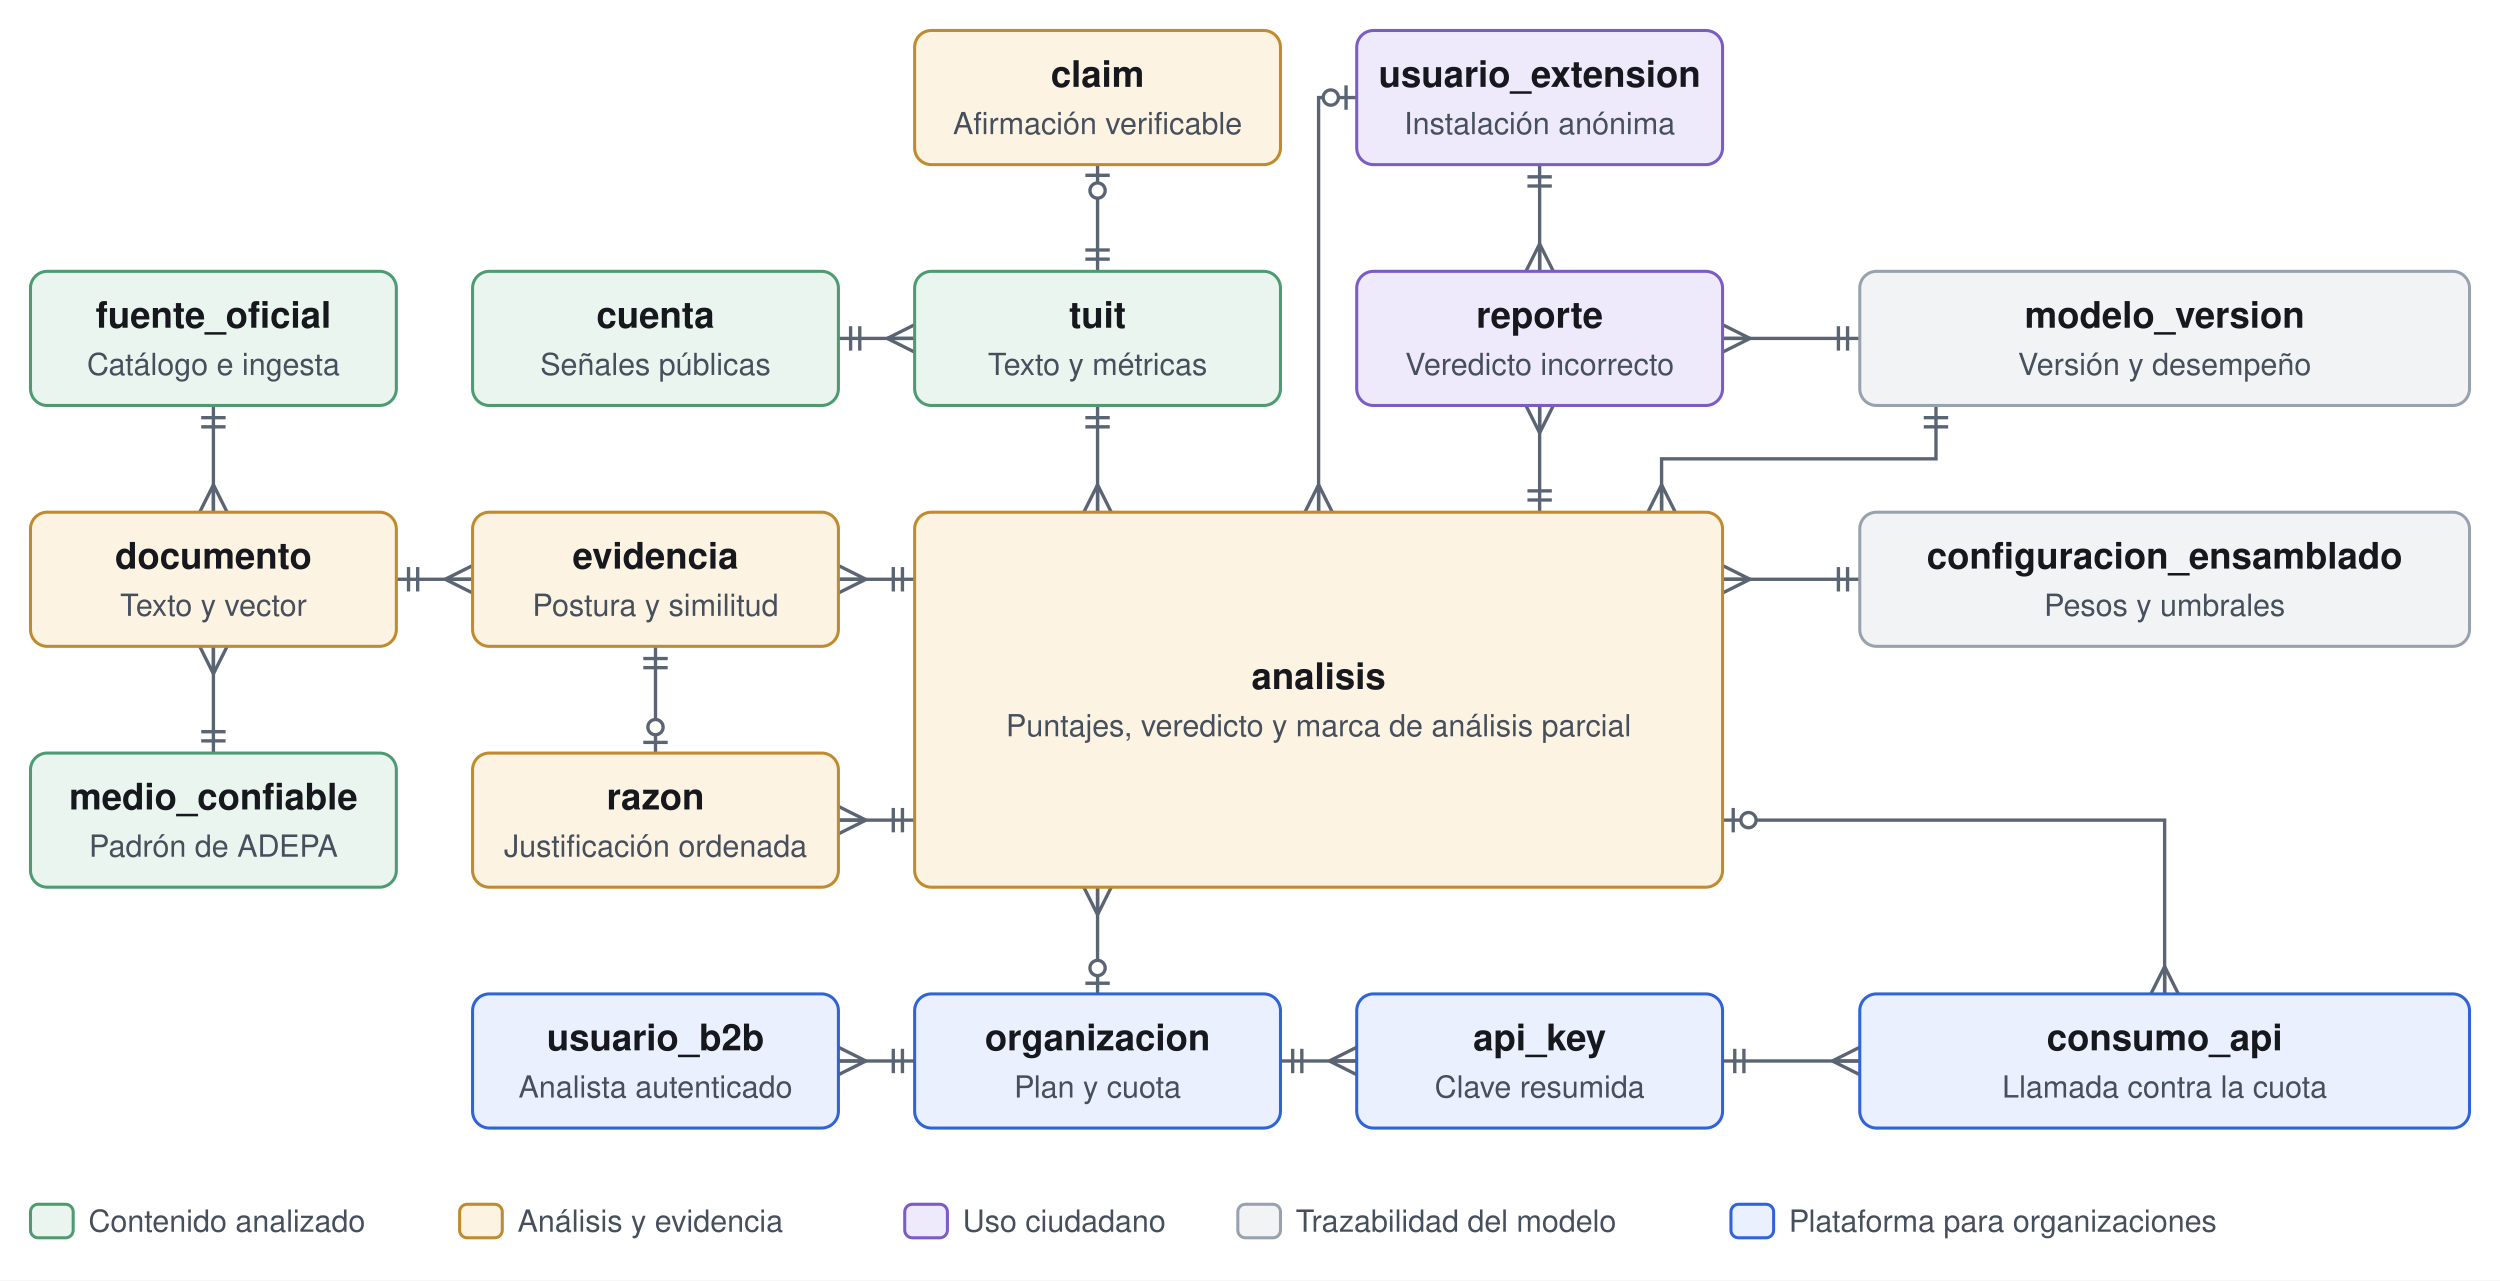
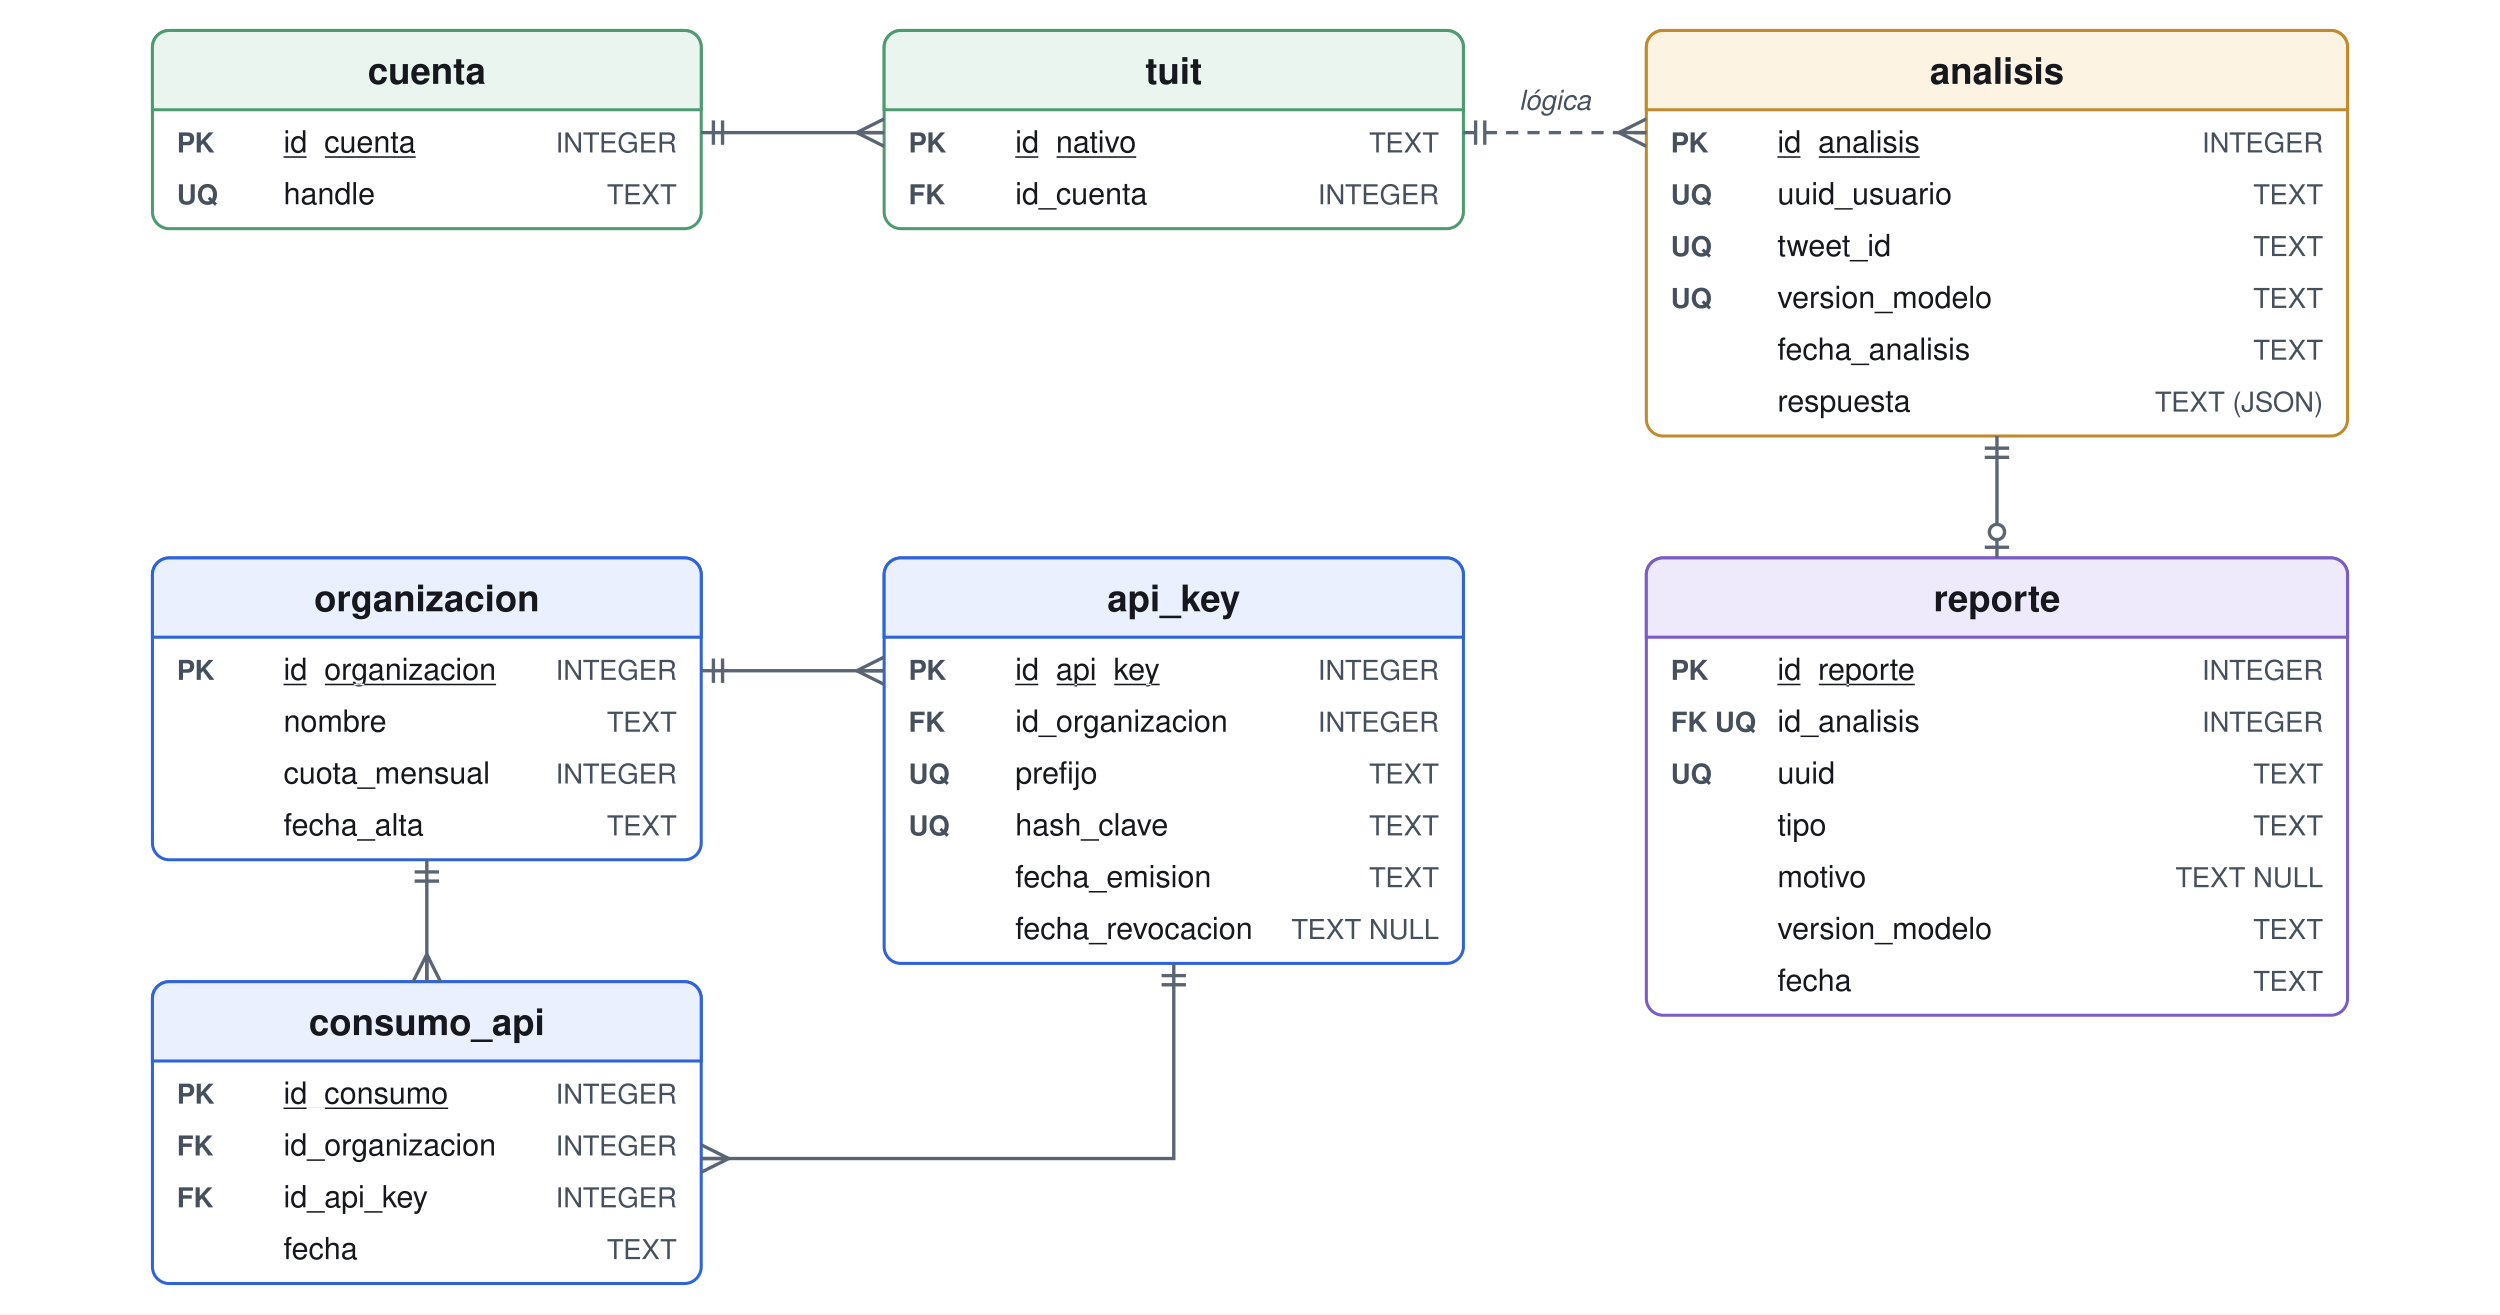
- <svg xmlns="http://www.w3.org/2000/svg" viewBox="0 0 1640 840" width="1640" height="840" font-family="'Avenir Next','Segoe UI',system-ui,Helvetica,Arial,sans-serif">
+ <svg xmlns="http://www.w3.org/2000/svg" viewBox="0 0 1640 862" width="1640" height="862" font-family="'Avenir Next','Segoe UI',system-ui,Helvetica,Arial,sans-serif">
  <style>
    .t{font-size:24px;font-weight:700;fill:#16181D;text-anchor:middle}
-     .d{font-size:20px;fill:#464F5C;text-anchor:middle}
-     .l{font-size:18px;fill:#464F5C;paint-order:stroke;stroke:#fff;stroke-width:6px;stroke-linejoin:round}
+     .a{font-size:20px;fill:#16181D}
+     .u{text-decoration:underline}
+     .k{font-size:18px;font-weight:700;fill:#464F5C}
+     .ty{font-size:18px;fill:#464F5C;text-anchor:end}
+     .l{font-size:18px;fill:#464F5C;font-style:italic}
    .lm{text-anchor:middle}
-     .fb{font-size:18px;font-weight:700;fill:#16181D}
-     .vida{stroke:#98A2AE;stroke-width:1.6;stroke-dasharray:6 6}
-     .a{fill:none;stroke:#5A6472;stroke-width:2.2;marker-end:url(#punta)}
-     .r{fill:none;stroke:#5A6472;stroke-width:2.2;stroke-dasharray:8 6;marker-end:url(#abierta)}
-     .fr{fill:none;stroke:#5A6472;stroke-width:1.6}
-     .sep{stroke:#5A6472;stroke-width:1.6;stroke-dasharray:8 6}
    .e{fill:none;stroke:#5A6472;stroke-width:2.2}
+     .dl{stroke-dasharray:8 6}
  </style>
  <defs>
-     <marker id="punta" viewBox="0 0 10 10" refX="9" refY="5" markerWidth="7" markerHeight="7" orient="auto-start-reverse">
-       <path d="M0,0 L10,5 L0,10 z" fill="#5A6472" />
-     </marker>
-     <marker id="abierta" viewBox="0 0 10 10" refX="9" refY="5" markerWidth="8" markerHeight="8" orient="auto-start-reverse">
-       <path d="M0,0 L10,5 L0,10" fill="none" stroke="#5A6472" stroke-width="1.6" />
-     </marker>
    <marker id="uno" viewBox="0 0 24 24" refX="24" refY="12" markerWidth="24" markerHeight="24" markerUnits="userSpaceOnUse" orient="auto-start-reverse">
      <path d="M10,4 V20 M16,4 V20" stroke="#5A6472" stroke-width="2.2" />
    </marker>
    <marker id="ceroUno" viewBox="0 0 24 24" refX="24" refY="12" markerWidth="24" markerHeight="24" markerUnits="userSpaceOnUse" orient="auto-start-reverse">
      <circle cx="7" cy="12" r="5" fill="#fff" stroke="#5A6472" stroke-width="2.2" />
      <path d="M17,4 V20" stroke="#5A6472" stroke-width="2.2" />
    </marker>
    <marker id="muchos" viewBox="0 0 24 24" refX="24" refY="12" markerWidth="24" markerHeight="24" markerUnits="userSpaceOnUse" orient="auto-start-reverse">
      <path d="M6,12 L24,3 M6,12 L24,12 M6,12 L24,21" fill="none" stroke="#5A6472" stroke-width="2.2" />
    </marker>
  </defs>
  <rect width="100%" height="100%" fill="#fff" />
-   <polyline points="550,222 600,222" class="e" marker-start="url(#uno)" marker-end="url(#muchos)" />
-   <polyline points="720,266 720,336" class="e" marker-start="url(#uno)" marker-end="url(#muchos)" />
-   <polyline points="720,178 720,108" class="e" marker-start="url(#uno)" marker-end="url(#ceroUno)" />
-   <polyline points="600,538 550,538" class="e" marker-start="url(#uno)" marker-end="url(#muchos)" />
-   <polyline points="430,494 430,424" class="e" marker-start="url(#ceroUno)" marker-end="url(#uno)" />
-   <polyline points="600,380 550,380" class="e" marker-start="url(#uno)" marker-end="url(#muchos)" />
-   <polyline points="260,380 310,380" class="e" marker-start="url(#uno)" marker-end="url(#muchos)" />
-   <polyline points="140,266 140,336" class="e" marker-start="url(#uno)" marker-end="url(#muchos)" />
-   <polyline points="140,494 140,424" class="e" marker-start="url(#uno)" marker-end="url(#muchos)" />
-   <polyline points="1270,266 1270,301 1090,301 1090,336" class="e" marker-start="url(#uno)" marker-end="url(#muchos)" />
-   <polyline points="1220,222 1130,222" class="e" marker-start="url(#uno)" marker-end="url(#muchos)" />
-   <polyline points="1220,380 1130,380" class="e" marker-start="url(#uno)" marker-end="url(#muchos)" />
-   <polyline points="890,64 865,64 865,336" class="e" marker-start="url(#ceroUno)" marker-end="url(#muchos)" />
-   <polyline points="1010,108 1010,178" class="e" marker-start="url(#uno)" marker-end="url(#muchos)" />
-   <polyline points="1010,336 1010,266" class="e" marker-start="url(#uno)" marker-end="url(#muchos)" />
-   <polyline points="720,652 720,582" class="e" marker-start="url(#ceroUno)" marker-end="url(#muchos)" />
-   <polyline points="600,696 550,696" class="e" marker-start="url(#uno)" marker-end="url(#muchos)" />
-   <polyline points="840,696 890,696" class="e" marker-start="url(#uno)" marker-end="url(#muchos)" />
-   <polyline points="1130,696 1220,696" class="e" marker-start="url(#uno)" marker-end="url(#muchos)" />
-   <polyline points="1420,652 1420,538 1130,538" class="e" marker-start="url(#muchos)" marker-end="url(#ceroUno)" />
-   <rect x="600" y="20" width="240" height="88" rx="11" fill="#FDF3E3" stroke="#C08A2E" stroke-width="2" />
-   <text x="720" y="57" class="t">claim</text>
-   <text x="720" y="88" class="d">Afirmación verificable</text>
-   <rect x="890" y="20" width="240" height="88" rx="11" fill="#EFEAFB" stroke="#7B5BC4" stroke-width="2" />
-   <text x="1010" y="57" class="t">usuario_extension</text>
-   <text x="1010" y="88" class="d">Instalación anónima</text>
-   <rect x="20" y="178" width="240" height="88" rx="11" fill="#E9F5EE" stroke="#4E9B72" stroke-width="2" />
-   <text x="140" y="215" class="t">fuente_oficial</text>
-   <text x="140" y="246" class="d">Catálogo e ingesta</text>
-   <rect x="310" y="178" width="240" height="88" rx="11" fill="#E9F5EE" stroke="#4E9B72" stroke-width="2" />
-   <text x="430" y="215" class="t">cuenta</text>
-   <text x="430" y="246" class="d">Señales públicas</text>
-   <rect x="600" y="178" width="240" height="88" rx="11" fill="#E9F5EE" stroke="#4E9B72" stroke-width="2" />
-   <text x="720" y="215" class="t">tuit</text>
-   <text x="720" y="246" class="d">Texto y métricas</text>
-   <rect x="890" y="178" width="240" height="88" rx="11" fill="#EFEAFB" stroke="#7B5BC4" stroke-width="2" />
-   <text x="1010" y="215" class="t">reporte</text>
-   <text x="1010" y="246" class="d">Veredicto incorrecto</text>
-   <rect x="1220" y="178" width="400" height="88" rx="11" fill="#F1F3F5" stroke="#98A2AE" stroke-width="2" />
-   <text x="1420" y="215" class="t">modelo_version</text>
-   <text x="1420" y="246" class="d">Versión y desempeño</text>
-   <rect x="20" y="336" width="240" height="88" rx="11" fill="#FDF3E3" stroke="#C08A2E" stroke-width="2" />
-   <text x="140" y="373" class="t">documento</text>
-   <text x="140" y="404" class="d">Texto y vector</text>
-   <rect x="310" y="336" width="240" height="88" rx="11" fill="#FDF3E3" stroke="#C08A2E" stroke-width="2" />
-   <text x="430" y="373" class="t">evidencia</text>
-   <text x="430" y="404" class="d">Postura y similitud</text>
-   <rect x="1220" y="336" width="400" height="88" rx="11" fill="#F1F3F5" stroke="#98A2AE" stroke-width="2" />
-   <text x="1420" y="373" class="t">configuracion_ensamblado</text>
-   <text x="1420" y="404" class="d">Pesos y umbrales</text>
-   <rect x="20" y="494" width="240" height="88" rx="11" fill="#E9F5EE" stroke="#4E9B72" stroke-width="2" />
-   <text x="140" y="531" class="t">medio_confiable</text>
-   <text x="140" y="562" class="d">Padrón de ADEPA</text>
-   <rect x="310" y="494" width="240" height="88" rx="11" fill="#FDF3E3" stroke="#C08A2E" stroke-width="2" />
-   <text x="430" y="531" class="t">razon</text>
-   <text x="430" y="562" class="d">Justificación ordenada</text>
-   <rect x="310" y="652" width="240" height="88" rx="11" fill="#EAF0FE" stroke="#2F63D8" stroke-width="2" />
-   <text x="430" y="689" class="t">usuario_b2b</text>
-   <text x="430" y="720" class="d">Analista autenticado</text>
-   <rect x="600" y="652" width="240" height="88" rx="11" fill="#EAF0FE" stroke="#2F63D8" stroke-width="2" />
-   <text x="720" y="689" class="t">organizacion</text>
-   <text x="720" y="720" class="d">Plan y cuota</text>
-   <rect x="890" y="652" width="240" height="88" rx="11" fill="#EAF0FE" stroke="#2F63D8" stroke-width="2" />
-   <text x="1010" y="689" class="t">api_key</text>
-   <text x="1010" y="720" class="d">Clave resumida</text>
-   <rect x="1220" y="652" width="400" height="88" rx="11" fill="#EAF0FE" stroke="#2F63D8" stroke-width="2" />
-   <text x="1420" y="689" class="t">consumo_api</text>
-   <text x="1420" y="720" class="d">Llamada contra la cuota</text>
-   <rect x="600" y="336" width="530" height="246" rx="11" fill="#FDF3E3" stroke="#C08A2E" stroke-width="2" />
-   <text x="865" y="452" class="t">analisis</text>
-   <text x="865" y="483" class="d">Puntajes, veredicto y marca de análisis parcial</text>
-   <rect x="20" y="790" width="28" height="22" rx="5" fill="#E9F5EE" stroke="#4E9B72" stroke-width="2" />
-   <text x="58" y="808" class="l" style="font-size:20px">Contenido analizado</text>
-   <rect x="301.5" y="790" width="28" height="22" rx="5" fill="#FDF3E3" stroke="#C08A2E" stroke-width="2" />
-   <text x="339.5" y="808" class="l" style="font-size:20px">Análisis y evidencia</text>
-   <rect x="593.5" y="790" width="28" height="22" rx="5" fill="#EFEAFB" stroke="#7B5BC4" stroke-width="2" />
-   <text x="631.5" y="808" class="l" style="font-size:20px">Uso ciudadano</text>
-   <rect x="812.0" y="790" width="28" height="22" rx="5" fill="#F1F3F5" stroke="#98A2AE" stroke-width="2" />
-   <text x="850.0" y="808" class="l" style="font-size:20px">Trazabilidad del modelo</text>
-   <rect x="1135.5" y="790" width="28" height="22" rx="5" fill="#EAF0FE" stroke="#2F63D8" stroke-width="2" />
-   <text x="1173.5" y="808" class="l" style="font-size:20px">Plataforma para organizaciones</text>
+   <rect x="100" y="20" width="360" height="130" rx="11" fill="#fff" stroke="#4E9B72" stroke-width="2" />
+   <path d="M100,72 V31 a11,11 0 0 1 11,-11 H449 a11,11 0 0 1 11,11 V72 z" fill="#E9F5EE" stroke="#4E9B72" stroke-width="2" />
+   <text x="280" y="55" class="t">cuenta</text>
+   <text x="116" y="100" class="k">PK</text>
+   <text x="186" y="100" class="a u">id_cuenta</text>
+   <text x="444" y="100" class="ty">INTEGER</text>
+   <text x="116" y="134" class="k">UQ</text>
+   <text x="186" y="134" class="a">handle</text>
+   <text x="444" y="134" class="ty">TEXT</text>
+   <rect x="580" y="20" width="380" height="130" rx="11" fill="#fff" stroke="#4E9B72" stroke-width="2" />
+   <path d="M580,72 V31 a11,11 0 0 1 11,-11 H949 a11,11 0 0 1 11,11 V72 z" fill="#E9F5EE" stroke="#4E9B72" stroke-width="2" />
+   <text x="770" y="55" class="t">tuit</text>
+   <text x="596" y="100" class="k">PK</text>
+   <text x="666" y="100" class="a u">id_nativo</text>
+   <text x="944" y="100" class="ty">TEXT</text>
+   <text x="596" y="134" class="k">FK</text>
+   <text x="666" y="134" class="a">id_cuenta</text>
+   <text x="944" y="134" class="ty">INTEGER</text>
+   <rect x="1080" y="20" width="460" height="266" rx="11" fill="#fff" stroke="#C08A2E" stroke-width="2" />
+   <path d="M1080,72 V31 a11,11 0 0 1 11,-11 H1529 a11,11 0 0 1 11,11 V72 z" fill="#FDF3E3" stroke="#C08A2E" stroke-width="2" />
+   <text x="1310" y="55" class="t">analisis</text>
+   <text x="1096" y="100" class="k">PK</text>
+   <text x="1166" y="100" class="a u">id_analisis</text>
+   <text x="1524" y="100" class="ty">INTEGER</text>
+   <text x="1096" y="134" class="k">UQ</text>
+   <text x="1166" y="134" class="a">uuid_usuario</text>
+   <text x="1524" y="134" class="ty">TEXT</text>
+   <text x="1096" y="168" class="k">UQ</text>
+   <text x="1166" y="168" class="a">tweet_id</text>
+   <text x="1524" y="168" class="ty">TEXT</text>
+   <text x="1096" y="202" class="k">UQ</text>
+   <text x="1166" y="202" class="a">version_modelo</text>
+   <text x="1524" y="202" class="ty">TEXT</text>
+   <text x="1166" y="236" class="a">fecha_analisis</text>
+   <text x="1524" y="236" class="ty">TEXT</text>
+   <text x="1166" y="270" class="a">respuesta</text>
+   <text x="1524" y="270" class="ty">TEXT (JSON)</text>
+   <rect x="1080" y="366" width="460" height="300" rx="11" fill="#fff" stroke="#7B5BC4" stroke-width="2" />
+   <path d="M1080,418 V377 a11,11 0 0 1 11,-11 H1529 a11,11 0 0 1 11,11 V418 z" fill="#EFEAFB" stroke="#7B5BC4" stroke-width="2" />
+   <text x="1310" y="401" class="t">reporte</text>
+   <text x="1096" y="446" class="k">PK</text>
+   <text x="1166" y="446" class="a u">id_reporte</text>
+   <text x="1524" y="446" class="ty">INTEGER</text>
+   <text x="1096" y="480" class="k">FK UQ</text>
+   <text x="1166" y="480" class="a">id_analisis</text>
+   <text x="1524" y="480" class="ty">INTEGER</text>
+   <text x="1096" y="514" class="k">UQ</text>
+   <text x="1166" y="514" class="a">uuid</text>
+   <text x="1524" y="514" class="ty">TEXT</text>
+   <text x="1166" y="548" class="a">tipo</text>
+   <text x="1524" y="548" class="ty">TEXT</text>
+   <text x="1166" y="582" class="a">motivo</text>
+   <text x="1524" y="582" class="ty">TEXT NULL</text>
+   <text x="1166" y="616" class="a">version_modelo</text>
+   <text x="1524" y="616" class="ty">TEXT</text>
+   <text x="1166" y="650" class="a">fecha</text>
+   <text x="1524" y="650" class="ty">TEXT</text>
+   <rect x="100" y="366" width="360" height="198" rx="11" fill="#fff" stroke="#2F63D8" stroke-width="2" />
+   <path d="M100,418 V377 a11,11 0 0 1 11,-11 H449 a11,11 0 0 1 11,11 V418 z" fill="#EAF0FE" stroke="#2F63D8" stroke-width="2" />
+   <text x="280" y="401" class="t">organizacion</text>
+   <text x="116" y="446" class="k">PK</text>
+   <text x="186" y="446" class="a u">id_organizacion</text>
+   <text x="444" y="446" class="ty">INTEGER</text>
+   <text x="186" y="480" class="a">nombre</text>
+   <text x="444" y="480" class="ty">TEXT</text>
+   <text x="186" y="514" class="a">cuota_mensual</text>
+   <text x="444" y="514" class="ty">INTEGER</text>
+   <text x="186" y="548" class="a">fecha_alta</text>
+   <text x="444" y="548" class="ty">TEXT</text>
+   <rect x="580" y="366" width="380" height="266" rx="11" fill="#fff" stroke="#2F63D8" stroke-width="2" />
+   <path d="M580,418 V377 a11,11 0 0 1 11,-11 H949 a11,11 0 0 1 11,11 V418 z" fill="#EAF0FE" stroke="#2F63D8" stroke-width="2" />
+   <text x="770" y="401" class="t">api_key</text>
+   <text x="596" y="446" class="k">PK</text>
+   <text x="666" y="446" class="a u">id_api_key</text>
+   <text x="944" y="446" class="ty">INTEGER</text>
+   <text x="596" y="480" class="k">FK</text>
+   <text x="666" y="480" class="a">id_organizacion</text>
+   <text x="944" y="480" class="ty">INTEGER</text>
+   <text x="596" y="514" class="k">UQ</text>
+   <text x="666" y="514" class="a">prefijo</text>
+   <text x="944" y="514" class="ty">TEXT</text>
+   <text x="596" y="548" class="k">UQ</text>
+   <text x="666" y="548" class="a">hash_clave</text>
+   <text x="944" y="548" class="ty">TEXT</text>
+   <text x="666" y="582" class="a">fecha_emision</text>
+   <text x="944" y="582" class="ty">TEXT</text>
+   <text x="666" y="616" class="a">fecha_revocacion</text>
+   <text x="944" y="616" class="ty">TEXT NULL</text>
+   <rect x="100" y="644" width="360" height="198" rx="11" fill="#fff" stroke="#2F63D8" stroke-width="2" />
+   <path d="M100,696 V655 a11,11 0 0 1 11,-11 H449 a11,11 0 0 1 11,11 V696 z" fill="#EAF0FE" stroke="#2F63D8" stroke-width="2" />
+   <text x="280" y="679" class="t">consumo_api</text>
+   <text x="116" y="724" class="k">PK</text>
+   <text x="186" y="724" class="a u">id_consumo</text>
+   <text x="444" y="724" class="ty">INTEGER</text>
+   <text x="116" y="758" class="k">FK</text>
+   <text x="186" y="758" class="a">id_organizacion</text>
+   <text x="444" y="758" class="ty">INTEGER</text>
+   <text x="116" y="792" class="k">FK</text>
+   <text x="186" y="792" class="a">id_api_key</text>
+   <text x="444" y="792" class="ty">INTEGER</text>
+   <text x="186" y="826" class="a">fecha</text>
+   <text x="444" y="826" class="ty">TEXT</text>
+   <polyline points="460,87 580,87" class="e" marker-start="url(#uno)" marker-end="url(#muchos)" />
+   <polyline points="960,87 1080,87" class="e dl" marker-start="url(#uno)" marker-end="url(#muchos)" />
+   <polyline points="1310,286 1310,366" class="e" marker-start="url(#uno)" marker-end="url(#ceroUno)" />
+   <polyline points="460,440 580,440" class="e" marker-start="url(#uno)" marker-end="url(#muchos)" />
+   <polyline points="280,564 280,644" class="e" marker-start="url(#uno)" marker-end="url(#muchos)" />
+   <polyline points="770,632 770,760 460,760" class="e" marker-start="url(#uno)" marker-end="url(#muchos)" />
+   <text x="1020" y="72" class="l lm">lógica</text>
</svg>
